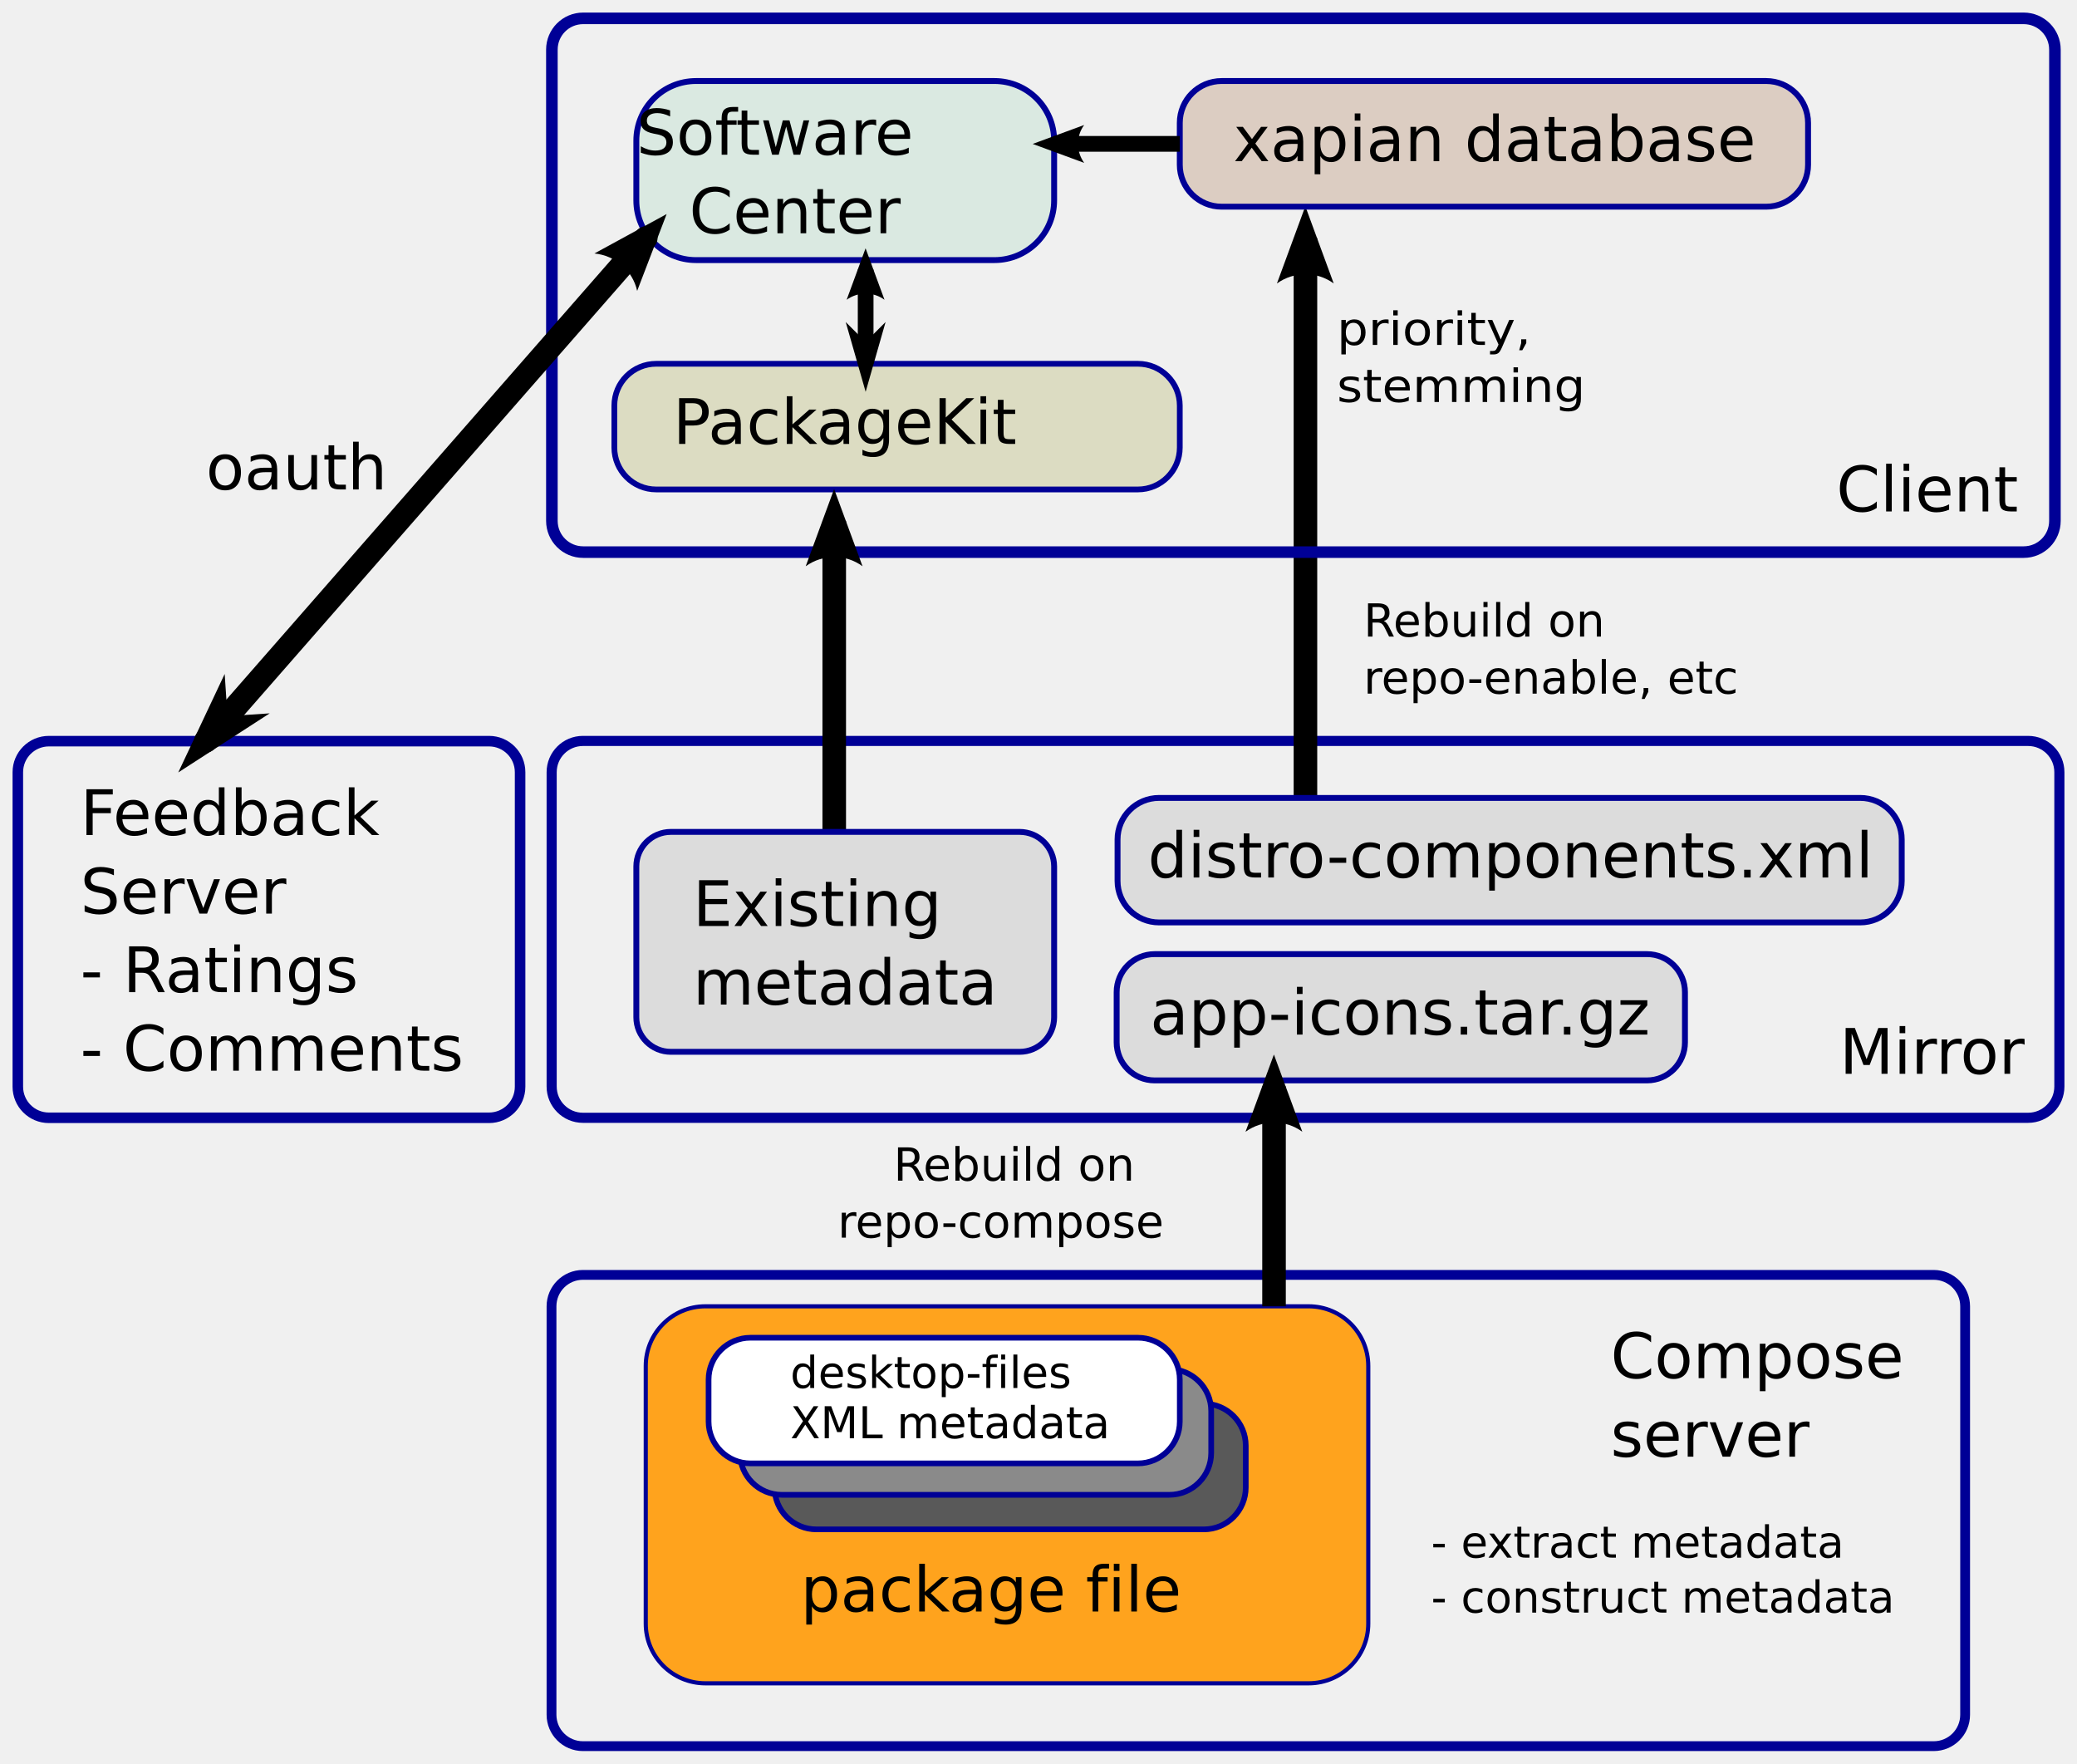
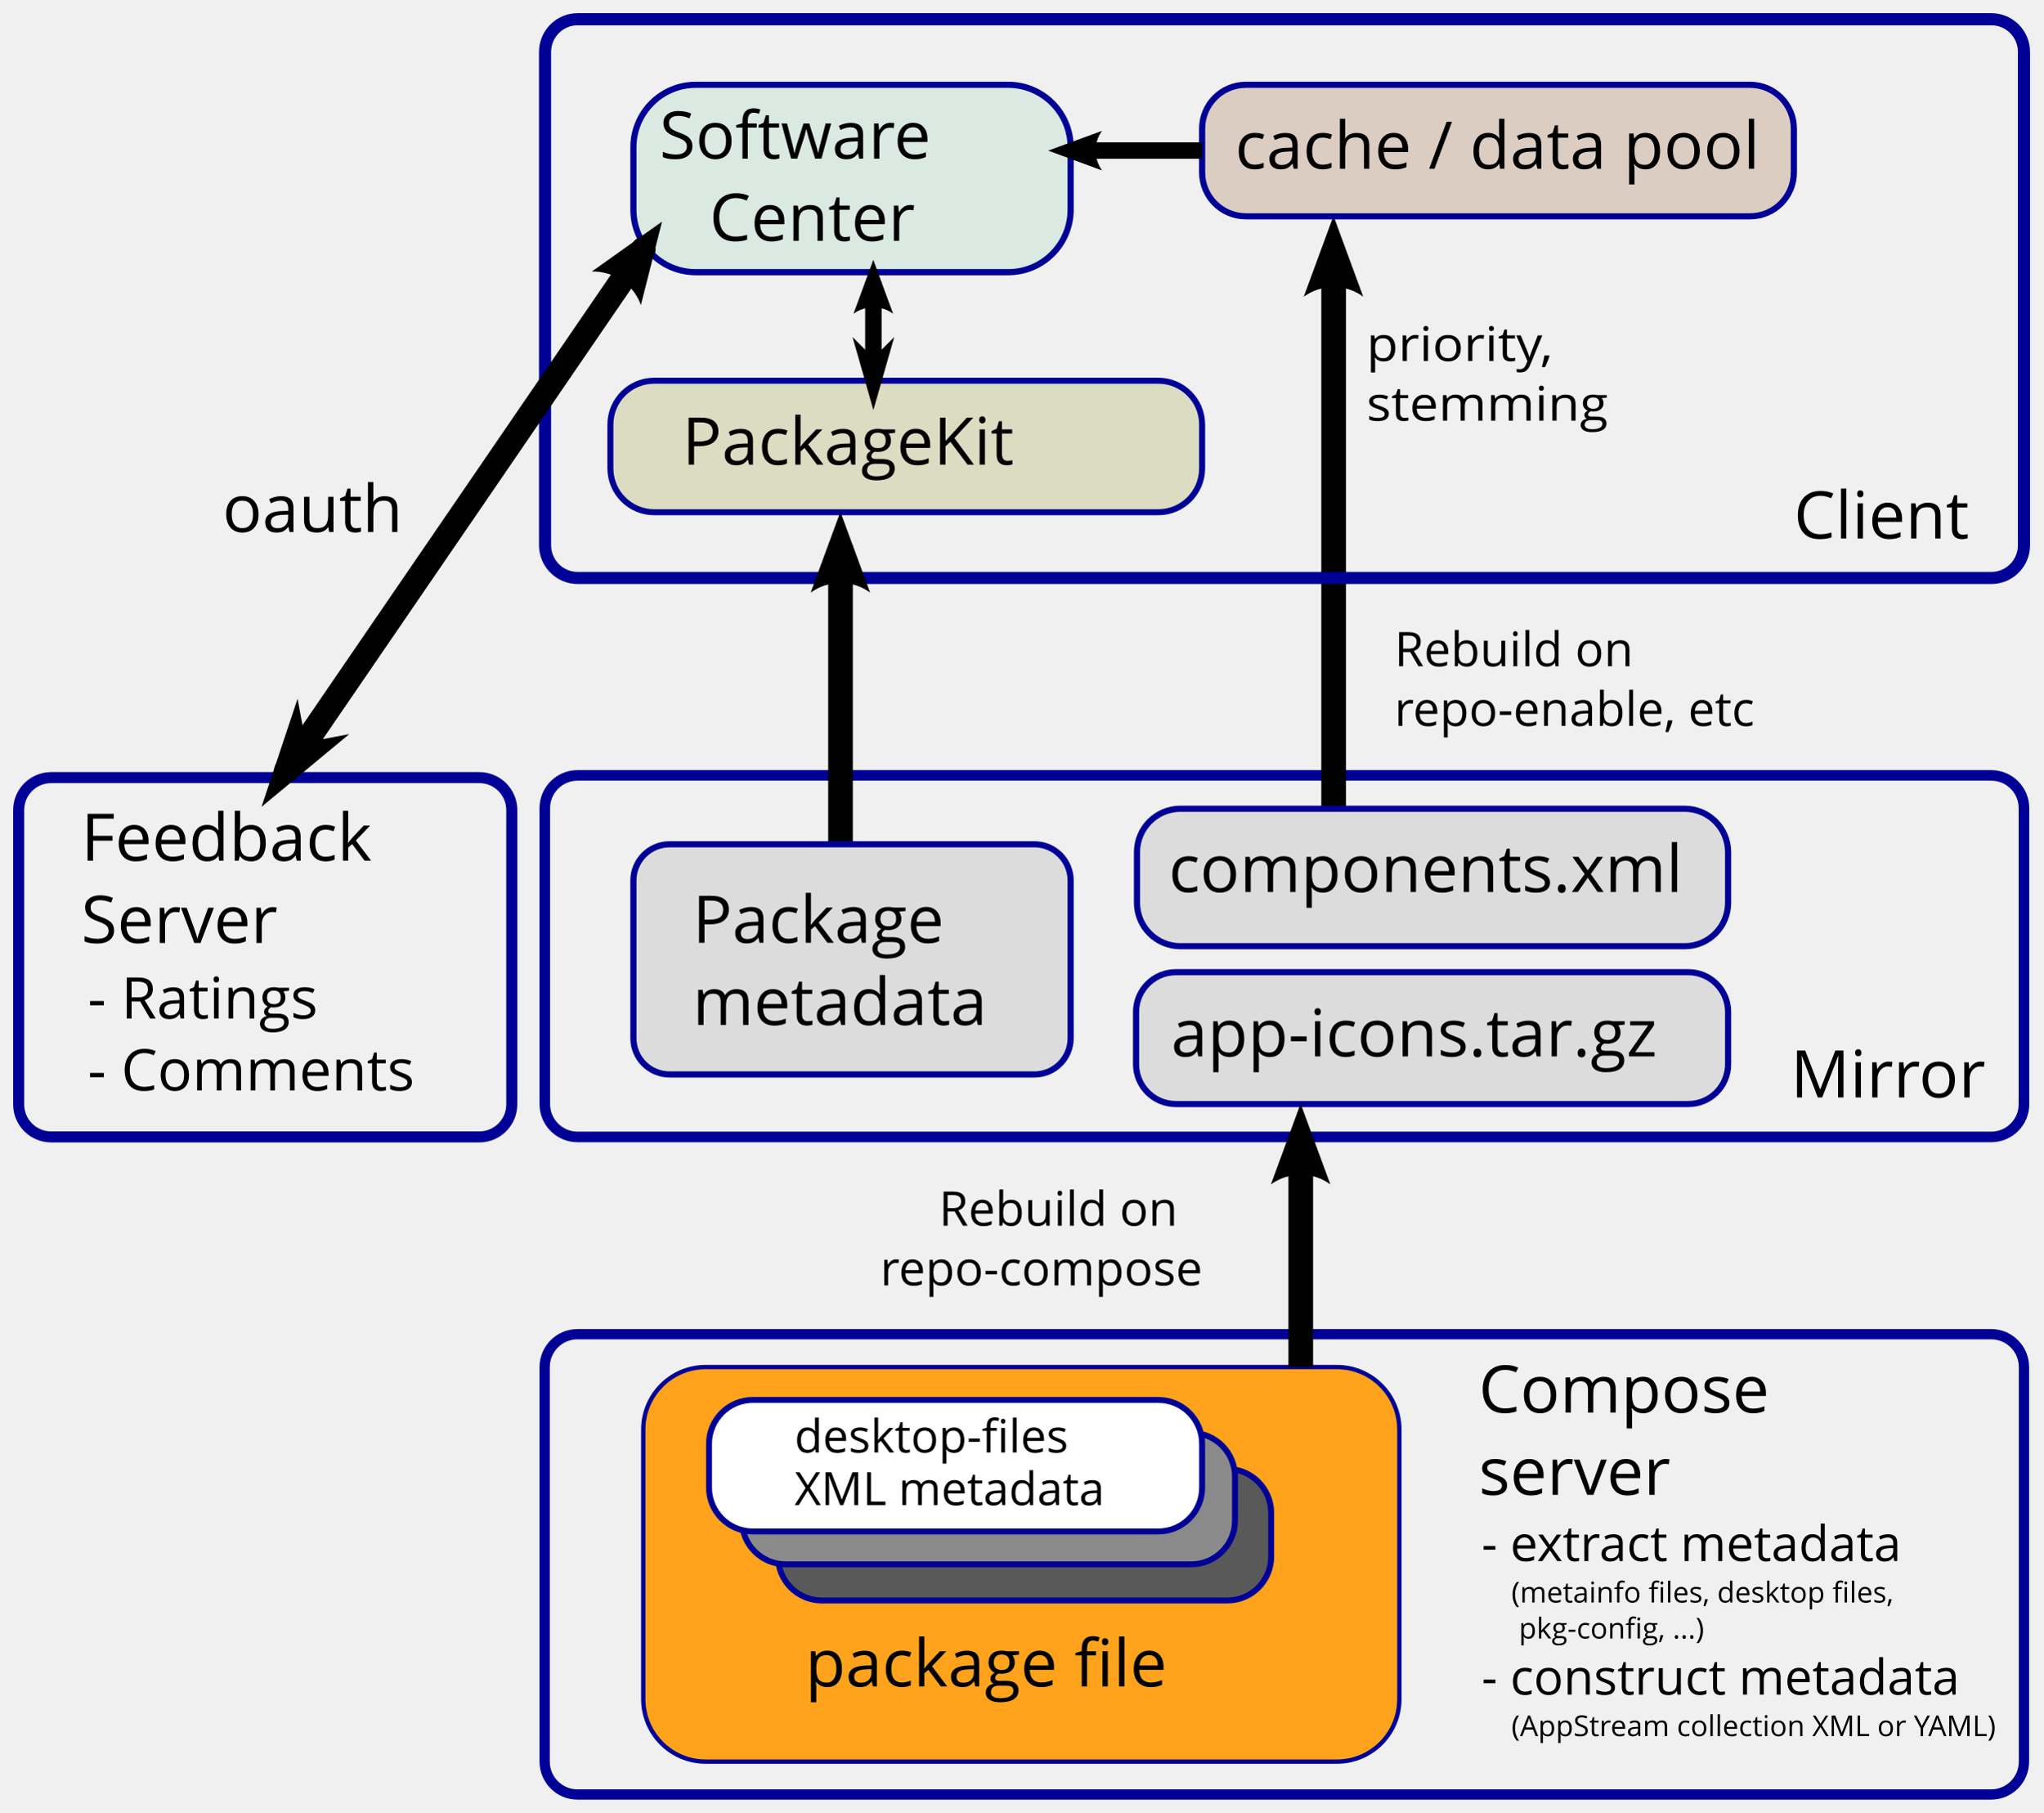
- <svg xmlns="http://www.w3.org/2000/svg" width="1322.346" height="1122.699" id="svg2" version="1.1">
+ <svg xmlns="http://www.w3.org/2000/svg" width="1243.038" height="1102.699" id="svg2" version="1.1">
  <defs id="defs4">
    <marker orient="auto" refY="0" refX="0" id="Arrow1Sstart" style="overflow:visible">
      <path id="path3923" d="M 0,0 5,-5 -12.5,0 5,5 0,0 Z" style="fill-rule:evenodd;stroke:#000000;stroke-width:1pt;marker-start:none" transform="matrix(0.2,0,0,0.2,1.2,0)" />
    </marker>
    <marker orient="auto" refY="0" refX="0" id="Arrow2Send" style="overflow:visible">
      <path id="path3944" style="font-size:12px;fill-rule:evenodd;stroke-width:0.625;stroke-linejoin:round" d="M 8.719,4.034 -2.207,0.016 8.719,-4.002 c -1.745,2.372 -1.735,5.617 -6e-7,8.035 z" transform="matrix(-0.3,0,0,-0.3,0.69,0)" />
    </marker>
  </defs>
-   <g id="layer1" transform="translate(551.125,139.2114)">
-     <rect style="fill:none;stroke:#000096;stroke-width:6.708;stroke-linejoin:round;stroke-miterlimit:4;stroke-dasharray:none;stroke-dashoffset:0;stroke-opacity:1" id="rect2987" width="319.771" height="239.771" x="-539.771" y="332.591" ry="19.771" />
-     <text xml:space="preserve" style="font-style:normal;font-weight:normal;font-size:40px;line-height:125%;font-family:'Bitstream Vera Sans';letter-spacing:0px;word-spacing:0px;fill:#000000;fill-opacity:1;stroke:none" x="-500" y="492.362" id="text2989">
-       <tspan x="-500" y="492.362" id="tspan3100">- Ratings</tspan>
-       <tspan x="-500" y="542.362" id="tspan3102">- Comments</tspan>
+   <g id="layer1" transform="translate(531.3541,139.2114)">
+     <rect style="fill:none;stroke:#000096;stroke-width:6.708;stroke-linejoin:round;stroke-miterlimit:4;stroke-dasharray:none;stroke-dashoffset:0;stroke-opacity:1" id="rect2987" width="300" height="218.571" x="-520" y="333.791" ry="19.771" />
+     <text xml:space="preserve" style="font-style:normal;font-weight:normal;font-size:40px;line-height:125%;font-family:'Open Sans';letter-spacing:0px;word-spacing:0px;fill:#000000;fill-opacity:1;stroke:none" x="-478" y="480.362" id="text2989">
+       <tspan x="-478" y="480.362" id="tspan3100" style="font-size:35px">- Ratings</tspan>
+       <tspan x="-478" y="524.112" id="tspan3102" style="font-size:35px">- Comments</tspan>
    </text>
    <rect style="fill:#ffa31d;fill-opacity:1;stroke:#000096;stroke-width:2.635;stroke-linejoin:round;stroke-miterlimit:4;stroke-dasharray:none;stroke-dashoffset:0;stroke-opacity:1" id="rect3078" width="460" height="240" x="-140" y="692.362" ry="38" />
    <rect style="fill:#595959;fill-opacity:1;stroke:#000096;stroke-width:3.608;stroke-linejoin:round;stroke-miterlimit:4;stroke-dasharray:none;stroke-dashoffset:0;stroke-opacity:1" id="rect2987-2-0" width="300" height="80" x="-58" y="754.362" ry="26.667" />
    <rect style="fill:#8a8a8a;fill-opacity:1;stroke:#000096;stroke-width:3.608;stroke-linejoin:round;stroke-miterlimit:4;stroke-dasharray:none;stroke-dashoffset:0;stroke-opacity:1" id="rect2987-2-4" width="300" height="80" x="-80" y="732.362" ry="26.667" />
    <rect style="fill:#ffffff;fill-opacity:1;stroke:#000096;stroke-width:3.608;stroke-linejoin:round;stroke-miterlimit:4;stroke-dasharray:none;stroke-dashoffset:0;stroke-opacity:1" id="rect2987-2" width="300" height="80" x="-100" y="-792.362" ry="26.667" transform="scale(1,-1)" />
-     <text xml:space="preserve" style="font-style:normal;font-weight:normal;font-size:40px;line-height:125%;font-family:'Bitstream Vera Sans';letter-spacing:0px;word-spacing:0px;fill:#000000;fill-opacity:1;stroke:none" x="-48" y="744.362" id="text2989-1">
+     <text xml:space="preserve" style="font-style:normal;font-weight:normal;font-size:40px;line-height:125%;font-family:'Open Sans';letter-spacing:0px;word-spacing:0px;fill:#000000;fill-opacity:1;stroke:none" x="-48" y="744.362" id="text2989-1">
      <tspan id="tspan2991-0" x="-48" y="744.362" style="font-size:28px">desktop-files</tspan>
    </text>
-     <rect style="fill:#dcdcdc;fill-opacity:1;stroke:#000096;stroke-width:3.75;stroke-linejoin:round;stroke-miterlimit:4;stroke-dasharray:none;stroke-dashoffset:0;stroke-opacity:1" id="rect3048" width="361.818" height="80.389" x="159.805" y="468.168" ry="24.195" />
-     <text xml:space="preserve" style="font-style:normal;font-weight:normal;font-size:40px;line-height:125%;font-family:'Bitstream Vera Sans';letter-spacing:0px;word-spacing:0px;fill:#000000;fill-opacity:1;stroke:none" x="181.085" y="519.397" id="text3050">
-       <tspan id="tspan3052" x="181.085" y="519.397">app-icons.tar.gz</tspan>
+     <rect style="fill:#dcdcdc;fill-opacity:1;stroke:#000096;stroke-width:3.75;stroke-linejoin:round;stroke-miterlimit:4;stroke-dasharray:none;stroke-dashoffset:0;stroke-opacity:1" id="rect3048" width="360.195" height="80.195" x="159.805" y="452.168" ry="24.195" />
+     <text xml:space="preserve" style="font-style:normal;font-weight:normal;font-size:40px;line-height:125%;font-family:'Open Sans';letter-spacing:0px;word-spacing:0px;fill:#000000;fill-opacity:1;stroke:none" x="181.085" y="503.397" id="text3050">
+       <tspan id="tspan3052" x="181.085" y="503.397">app-icons.tar.gz</tspan>
    </text>
-     <rect style="fill:none;stroke:#000096;stroke-width:6.442;stroke-linejoin:round;stroke-miterlimit:4;stroke-dasharray:none;stroke-dashoffset:0;stroke-opacity:1" id="rect3054" width="959.904" height="239.904" x="-199.904" y="332.458" ry="19.904" />
+     <rect style="fill:none;stroke:#000096;stroke-width:6.442;stroke-linejoin:round;stroke-miterlimit:4;stroke-dasharray:none;stroke-dashoffset:0;stroke-opacity:1" id="rect3054" width="899.904" height="219.904" x="-199.904" y="332.458" ry="19.904" />
    <path style="fill:none;stroke:#000000;stroke-width:15;stroke-linecap:butt;stroke-linejoin:round;stroke-miterlimit:4;stroke-dasharray:none;stroke-opacity:1;marker-start:none;marker-end:url(#Arrow2Send)" d="M 280,372.362 280,12.362" id="path3906-2" />
-     <rect ry="26.416" y="368.739" x="160.377" height="79.247" width="499.247" id="rect3042" style="fill:#dcdcdc;fill-opacity:1;stroke:#000096;stroke-width:3.75;stroke-linejoin:round;stroke-miterlimit:4;stroke-dasharray:none;stroke-dashoffset:0;stroke-opacity:1" />
-     <text id="text3044" y="419.397" x="179.668" style="font-style:normal;font-weight:normal;font-size:40px;line-height:125%;font-family:'Bitstream Vera Sans';letter-spacing:0px;word-spacing:0px;fill:#000000;fill-opacity:1;stroke:none" xml:space="preserve">
-       <tspan y="419.397" x="179.668" id="tspan3046">distro-components.xml</tspan>
+     <rect ry="26.416" y="352.739" x="160.377" height="83.623" width="359.623" id="rect3042" style="fill:#dcdcdc;fill-opacity:1;stroke:#000096;stroke-width:3.75;stroke-linejoin:round;stroke-miterlimit:4;stroke-dasharray:none;stroke-dashoffset:0;stroke-opacity:1" />
+     <text id="text3044" y="403.397" x="179.668" style="font-style:normal;font-weight:normal;font-size:40px;line-height:125%;font-family:'Open Sans';letter-spacing:0px;word-spacing:0px;fill:#000000;fill-opacity:1;stroke:none" xml:space="preserve">
+       <tspan y="403.397" x="179.668" id="tspan3046">components.xml</tspan>
    </text>
-     <rect style="fill:none;stroke:#000096;stroke-width:7.367;stroke-linejoin:round;stroke-miterlimit:4;stroke-dasharray:none;stroke-dashoffset:0;stroke-opacity:1" id="rect3056" width="956.923" height="339.78" x="-199.757" y="-127.528" ry="19.89" />
-     <rect style="fill:none;stroke:#000096;stroke-width:6.25;stroke-linejoin:round;stroke-miterlimit:4;stroke-dasharray:none;stroke-dashoffset:0;stroke-opacity:1" id="rect3058" width="900" height="300" x="-200" y="672.362" ry="20" />
-     <text xml:space="preserve" style="font-style:normal;font-weight:normal;font-size:40px;line-height:125%;font-family:'Bitstream Vera Sans';letter-spacing:0px;word-spacing:0px;fill:#000000;fill-opacity:1;stroke:none" x="474.286" y="738.076" id="text3060">
-       <tspan id="tspan3062" x="474.286" y="738.076">Compose</tspan>
-       <tspan x="474.286" y="788.076" id="tspan3064">server</tspan>
+     <rect style="fill:none;stroke:#000096;stroke-width:7.367;stroke-linejoin:round;stroke-miterlimit:4;stroke-dasharray:none;stroke-dashoffset:0;stroke-opacity:1" id="rect3056" width="899.757" height="339.89" x="-199.757" y="-127.528" ry="19.89" />
+     <rect style="fill:none;stroke:#000096;stroke-width:6.25;stroke-linejoin:round;stroke-miterlimit:4;stroke-dasharray:none;stroke-dashoffset:0;stroke-opacity:1" id="rect3058" width="900" height="280" x="-200" y="672.362" ry="20" />
+     <text xml:space="preserve" style="font-style:normal;font-weight:normal;font-size:40px;line-height:125%;font-family:'Open Sans';letter-spacing:0px;word-spacing:0px;fill:#000000;fill-opacity:1;stroke:none" x="368.286" y="720.076" id="text3060">
+       <tspan id="tspan3062" x="368.286" y="720.076">Compose</tspan>
+       <tspan x="368.286" y="770.076" id="tspan3064">server</tspan>
    </text>
-     <text xml:space="preserve" style="font-style:normal;font-weight:normal;font-size:40px;line-height:125%;font-family:'Bitstream Vera Sans';letter-spacing:0px;word-spacing:0px;fill:#000000;fill-opacity:1;stroke:none" x="620" y="544.362" id="text3066">
-       <tspan id="tspan3068" x="620" y="544.362">Mirror</tspan>
+     <text xml:space="preserve" style="font-style:normal;font-weight:normal;font-size:40px;line-height:125%;font-family:'Open Sans';letter-spacing:0px;word-spacing:0px;fill:#000000;fill-opacity:1;stroke:none" x="558" y="528.362" id="text3066">
+       <tspan id="tspan3068" x="558" y="528.362">Mirror</tspan>
    </text>
-     <text xml:space="preserve" style="font-style:normal;font-weight:normal;font-size:40px;line-height:125%;font-family:'Bitstream Vera Sans';letter-spacing:0px;word-spacing:0px;fill:#000000;fill-opacity:1;stroke:none" x="-41.429" y="886.648" id="text3080">
+     <text xml:space="preserve" style="font-style:normal;font-weight:normal;font-size:40px;line-height:125%;font-family:'Open Sans';letter-spacing:0px;word-spacing:0px;fill:#000000;fill-opacity:1;stroke:none" x="-41.429" y="886.648" id="text3080">
      <tspan id="tspan3082" x="-41.429" y="886.648">package file</tspan>
    </text>
-     <text xml:space="preserve" style="font-style:normal;font-weight:normal;font-size:40px;line-height:125%;font-family:'Bitstream Vera Sans';letter-spacing:0px;word-spacing:0px;fill:#000000;fill-opacity:1;stroke:none" x="618" y="186.362" id="text3084">
-       <tspan id="tspan3086" x="618" y="186.362">Client</tspan>
+     <text xml:space="preserve" style="font-style:normal;font-weight:normal;font-size:40px;line-height:125%;font-family:'Open Sans';letter-spacing:0px;word-spacing:0px;fill:#000000;fill-opacity:1;stroke:none" x="560" y="188.362" id="text3084">
+       <tspan id="tspan3086" x="560" y="188.362">Client</tspan>
    </text>
    <rect ry="38" y="-87.638" x="-146" height="114" width="266" id="rect3088" style="fill:#dae9e1;fill-opacity:1;stroke:#000096;stroke-width:3.75;stroke-linejoin:round;stroke-miterlimit:4;stroke-dasharray:none;stroke-dashoffset:0;stroke-opacity:1" />
-     <text id="text3090" y="-40.726" x="-13.234" style="font-style:normal;font-weight:normal;font-size:40px;line-height:125%;font-family:'Bitstream Vera Sans';letter-spacing:0px;word-spacing:0px;fill:#000000;fill-opacity:1;stroke:none" xml:space="preserve">
-       <tspan id="tspan3094" y="-40.726" x="-13.234" style="text-align:center;text-anchor:middle">Software</tspan>
-       <tspan y="9.274" x="-13.234" id="tspan3098" style="text-align:center;text-anchor:middle">Center</tspan>
+     <text id="text3090" y="-42.726" x="-11.234" style="font-style:normal;font-weight:normal;font-size:40px;line-height:125%;font-family:'Open Sans';letter-spacing:0px;word-spacing:0px;fill:#000000;fill-opacity:1;stroke:none" xml:space="preserve">
+       <tspan y="-42.726" x="-11.234" id="tspan3098" style="text-align:center;text-anchor:middle">Software</tspan>
+       <tspan y="7.274" x="-11.234" style="text-align:center;text-anchor:middle" id="tspan4219">Center</tspan>
    </text>
-     <text xml:space="preserve" style="font-style:normal;font-weight:normal;font-size:40px;line-height:125%;font-family:'Bitstream Vera Sans';letter-spacing:0px;word-spacing:0px;fill:#000000;fill-opacity:1;stroke:none" x="-500" y="392.362" id="text3106">
-       <tspan id="tspan3108" x="-500" y="392.362">Feedback</tspan>
-       <tspan x="-500" y="442.362" id="tspan3149">Server</tspan>
+     <text xml:space="preserve" style="font-style:normal;font-weight:normal;font-size:40px;line-height:125%;font-family:'Open Sans';letter-spacing:0px;word-spacing:0px;fill:#000000;fill-opacity:1;stroke:none" x="-482" y="384.362" id="text3106">
+       <tspan id="tspan3108" x="-482" y="384.362">Feedback</tspan>
+       <tspan x="-482" y="434.362" id="tspan3149">Server</tspan>
    </text>
    <rect style="fill:#dcdcc2;fill-opacity:1;stroke:#000096;stroke-width:3.655;stroke-linejoin:round;stroke-miterlimit:4;stroke-dasharray:none;stroke-dashoffset:0;stroke-opacity:1" id="rect3110" width="360" height="80" x="-160" y="92.362" ry="26.667" />
-     <text xml:space="preserve" style="font-style:normal;font-weight:normal;font-size:40px;line-height:125%;font-family:'Bitstream Vera Sans';text-align:center;letter-spacing:0px;word-spacing:0px;text-anchor:middle;fill:#000000;fill-opacity:1;stroke:none" x="18.525" y="143.397" id="text3112">
-       <tspan style="text-align:center;text-anchor:middle" x="18.525" y="143.397" id="tspan5978">PackageKit</tspan>
+     <text xml:space="preserve" style="font-style:normal;font-weight:normal;font-size:40px;line-height:125%;font-family:'Open Sans';text-align:center;letter-spacing:0px;word-spacing:0px;text-anchor:middle;fill:#000000;fill-opacity:1;stroke:none" x="10.525" y="143.397" id="text3112">
+       <tspan style="text-align:center;text-anchor:middle" x="10.525" y="143.397" id="tspan5978">PackageKit</tspan>
    </text>
-     <text xml:space="preserve" style="font-style:normal;font-weight:normal;font-size:40px;line-height:125%;font-family:'Bitstream Vera Sans';letter-spacing:0px;word-spacing:0px;fill:#000000;fill-opacity:1;stroke:none" x="360" y="852.362" id="text3122">
-       <tspan id="tspan3124" x="360" y="852.362" style="font-size:28px">- extract metadata</tspan>
-       <tspan x="360" y="887.362" id="tspan3126" style="font-size:28px">- construct metadata</tspan>
+     <text xml:space="preserve" style="font-style:normal;font-weight:normal;font-size:40px;line-height:125%;font-family:'Open Sans';letter-spacing:0px;word-spacing:0px;fill:#000000;fill-opacity:1;stroke:none" x="370" y="810.362" id="text3122">
+       <tspan id="tspan3124" x="370" y="810.362" style="font-size:30px">- extract metadata</tspan>
+       <tspan x="370" y="835.599" style="font-size:17.5px" id="tspan4224">    (metainfo files, desktop files,</tspan>
+       <tspan x="370" y="857.474" style="font-size:17.5px" id="tspan4228">     pkg-config, ...)</tspan>
+       <tspan x="370" y="891.612" id="tspan3126" style="font-size:30px">- construct metadata</tspan>
+       <tspan x="370" y="916.849" style="font-size:17.5px" id="tspan4230">    (AppStream collection XML or YAML)</tspan>
    </text>
-     <rect ry="26.667" y="-87.638" x="200" height="80" width="400" id="rect3896" style="fill:#dccdc2;fill-opacity:1;stroke:#000096;stroke-width:3.75;stroke-linejoin:round;stroke-miterlimit:4;stroke-dasharray:none;stroke-dashoffset:0;stroke-opacity:1" />
-     <text id="text3898" y="-36.603" x="234.043" style="font-style:normal;font-weight:normal;font-size:40px;line-height:125%;font-family:'Bitstream Vera Sans';letter-spacing:0px;word-spacing:0px;fill:#000000;fill-opacity:1;stroke:none" xml:space="preserve">
-       <tspan y="-36.603" x="234.043" id="tspan3900">xapian database</tspan>
+     <rect ry="26.667" y="-87.638" x="200" height="80" width="360" id="rect3896" style="fill:#dccdc2;fill-opacity:1;stroke:#000096;stroke-width:3.75;stroke-linejoin:round;stroke-miterlimit:4;stroke-dasharray:none;stroke-dashoffset:0;stroke-opacity:1" />
+     <text id="text3898" y="-36.603" x="220.043" style="font-style:normal;font-weight:normal;font-size:40px;line-height:125%;font-family:'Open Sans';letter-spacing:0px;word-spacing:0px;fill:#000000;fill-opacity:1;stroke:none" xml:space="preserve">
+       <tspan y="-36.603" x="220.043" id="tspan3900">cache / data pool</tspan>
    </text>
    <path style="fill:none;stroke:#000000;stroke-width:15;stroke-linecap:butt;stroke-linejoin:round;stroke-miterlimit:4;stroke-dasharray:none;stroke-opacity:1;marker-start:none;marker-end:url(#Arrow2Send)" d="m 260,692.362 0,-140" id="path3906" />
    <path style="fill:none;stroke:#000000;stroke-width:10;stroke-linecap:butt;stroke-linejoin:round;stroke-miterlimit:4;stroke-dasharray:none;stroke-opacity:1;marker-start:url(#Arrow1Sstart);marker-end:url(#Arrow2Send)" d="m 0,92.362 0,-60" id="path3906-2-7" />
    <path style="fill:none;stroke:#000000;stroke-width:10;stroke-linecap:butt;stroke-linejoin:round;stroke-miterlimit:4;stroke-dasharray:none;stroke-opacity:1;marker-start:none;marker-end:url(#Arrow2Send)" d="m 200,-47.638 -80.133,0" id="path3906-2-7-6" />
-     <path style="fill:none;stroke:#000000;stroke-width:15;stroke-linecap:round;stroke-linejoin:round;stroke-miterlimit:4;stroke-dasharray:none;stroke-opacity:1;marker-start:url(#Arrow1Sstart);marker-end:url(#Arrow2Send)" d="M -420,332.362 -140,12.362" id="path3906-2-5" />
-     <text xml:space="preserve" style="font-style:normal;font-weight:normal;font-size:40px;line-height:125%;font-family:'Bitstream Vera Sans';letter-spacing:0px;word-spacing:0px;fill:#000000;fill-opacity:1;stroke:none" x="-420" y="172.362" id="text5962">
-       <tspan id="tspan5964" x="-420" y="172.362">oauth</tspan>
+     <path style="fill:none;stroke:#000000;stroke-width:15;stroke-linecap:round;stroke-linejoin:round;stroke-miterlimit:4;stroke-dasharray:none;stroke-opacity:1;marker-start:url(#Arrow1Sstart);marker-end:url(#Arrow2Send)" d="M -357.143,329.505 -140,12.362" id="path3906-2-5" />
+     <text xml:space="preserve" style="font-style:normal;font-weight:normal;font-size:40px;line-height:125%;font-family:'Open Sans';letter-spacing:0px;word-spacing:0px;fill:#000000;fill-opacity:1;stroke:none" x="-396" y="184.362" id="text5962">
+       <tspan id="tspan5964" x="-396" y="184.362">oauth</tspan>
    </text>
-     <text id="text5966" y="266.042" x="316.995" style="font-style:normal;font-weight:normal;font-size:29.05px;line-height:125%;font-family:'Bitstream Vera Sans';letter-spacing:0px;word-spacing:0px;fill:#000000;fill-opacity:1;stroke:none" xml:space="preserve">
+     <text id="text5966" y="266.042" x="316.995" style="font-style:normal;font-weight:normal;font-size:29.05px;line-height:125%;font-family:'Open Sans';letter-spacing:0px;word-spacing:0px;fill:#000000;fill-opacity:1;stroke:none" xml:space="preserve">
      <tspan y="266.042" x="316.995" id="tspan5968">Rebuild on</tspan>
      <tspan y="302.354" x="316.995" id="tspan5980">repo-enable, etc</tspan>
    </text>
-     <text id="text5970" y="83.684" x="288.09" style="font-style:normal;font-weight:normal;font-size:30.25px;line-height:125%;font-family:'Bitstream Vera Sans';letter-spacing:0px;word-spacing:0px;fill:#000000;fill-opacity:1;stroke:none" xml:space="preserve" transform="scale(1.04134,0.9603009)">
+     <text id="text5970" y="83.684" x="288.09" style="font-style:normal;font-weight:normal;font-size:30.25px;line-height:125%;font-family:'Open Sans';letter-spacing:0px;word-spacing:0px;fill:#000000;fill-opacity:1;stroke:none" xml:space="preserve" transform="scale(1.04134,0.9603009)">
      <tspan y="83.684" x="288.09" id="tspan5972">priority,</tspan>
      <tspan y="121.497" x="288.09" id="tspan5974">stemming</tspan>
    </text>
-     <text xml:space="preserve" style="font-style:normal;font-weight:normal;font-size:29.05px;line-height:125%;font-family:'Bitstream Vera Sans';text-align:end;letter-spacing:0px;word-spacing:0px;text-anchor:end;fill:#000000;fill-opacity:1;stroke:none" x="236" y="612.362" id="text5982">
-       <tspan id="tspan5984" x="236" y="612.362">Rebuild on</tspan>
-       <tspan id="tspan5986" x="236" y="648.674">repo-compose</tspan>
+     <text xml:space="preserve" style="font-style:normal;font-weight:normal;font-size:29.05px;line-height:125%;font-family:'Open Sans';text-align:end;letter-spacing:0px;word-spacing:0px;text-anchor:end;fill:#000000;fill-opacity:1;stroke:none" x="238" y="606.362" id="text5982">
+       <tspan id="tspan5984" x="238" y="606.362">Rebuild on</tspan>
+       <tspan id="tspan5986" x="238" y="642.674">repo-compose</tspan>
    </text>
    <path style="fill:none;stroke:#000000;stroke-width:15;stroke-linecap:butt;stroke-linejoin:round;stroke-miterlimit:4;stroke-dasharray:none;stroke-opacity:1;marker-start:none;marker-end:url(#Arrow2Send)" d="m -20,398.076 0,-205.714" id="path3906-2-1" />
-     <rect style="fill:#dcdcdc;fill-opacity:1;stroke:#000096;stroke-width:3.75;stroke-linejoin:round;stroke-miterlimit:4;stroke-dasharray:none;stroke-dashoffset:0;stroke-opacity:1" id="rect3070" width="266" height="140" x="-146" y="390.362" ry="22" />
-     <text xml:space="preserve" style="font-style:normal;font-weight:normal;font-size:40px;line-height:125%;font-family:'Bitstream Vera Sans';letter-spacing:0px;word-spacing:0px;fill:#000000;fill-opacity:1;stroke:none" x="-109.982" y="450.274" id="text3072">
-       <tspan id="tspan3074" x="-109.982" y="450.274">Existing</tspan>
-       <tspan x="-109.982" y="500.274" id="tspan3076">metadata</tspan>
+     <rect style="fill:#dcdcdc;fill-opacity:1;stroke:#000096;stroke-width:3.75;stroke-linejoin:round;stroke-miterlimit:4;stroke-dasharray:none;stroke-dashoffset:0;stroke-opacity:1" id="rect3070" width="266" height="140" x="-146" y="374.362" ry="22" />
+     <text xml:space="preserve" style="font-style:normal;font-weight:normal;font-size:40px;line-height:125%;font-family:'Open Sans';letter-spacing:0px;word-spacing:0px;fill:#000000;fill-opacity:1;stroke:none" x="-109.982" y="434.274" id="text3072">
+       <tspan id="tspan3074" x="-109.982" y="434.274">Package</tspan>
+       <tspan x="-109.982" y="484.274" id="tspan3076">metadata</tspan>
    </text>
-     <text xml:space="preserve" style="font-style:normal;font-weight:normal;font-size:40px;line-height:125%;font-family:'Bitstream Vera Sans';letter-spacing:0px;word-spacing:0px;fill:#000000;fill-opacity:1;stroke:none" x="-48" y="776.362" id="text2989-1-1">
+     <text xml:space="preserve" style="font-style:normal;font-weight:normal;font-size:40px;line-height:125%;font-family:'Open Sans';letter-spacing:0px;word-spacing:0px;fill:#000000;fill-opacity:1;stroke:none" x="-48" y="776.362" id="text2989-1-1">
      <tspan id="tspan2991-0-8" x="-48" y="776.362" style="font-size:28px">XML metadata</tspan>
    </text>
  </g>
</svg>
